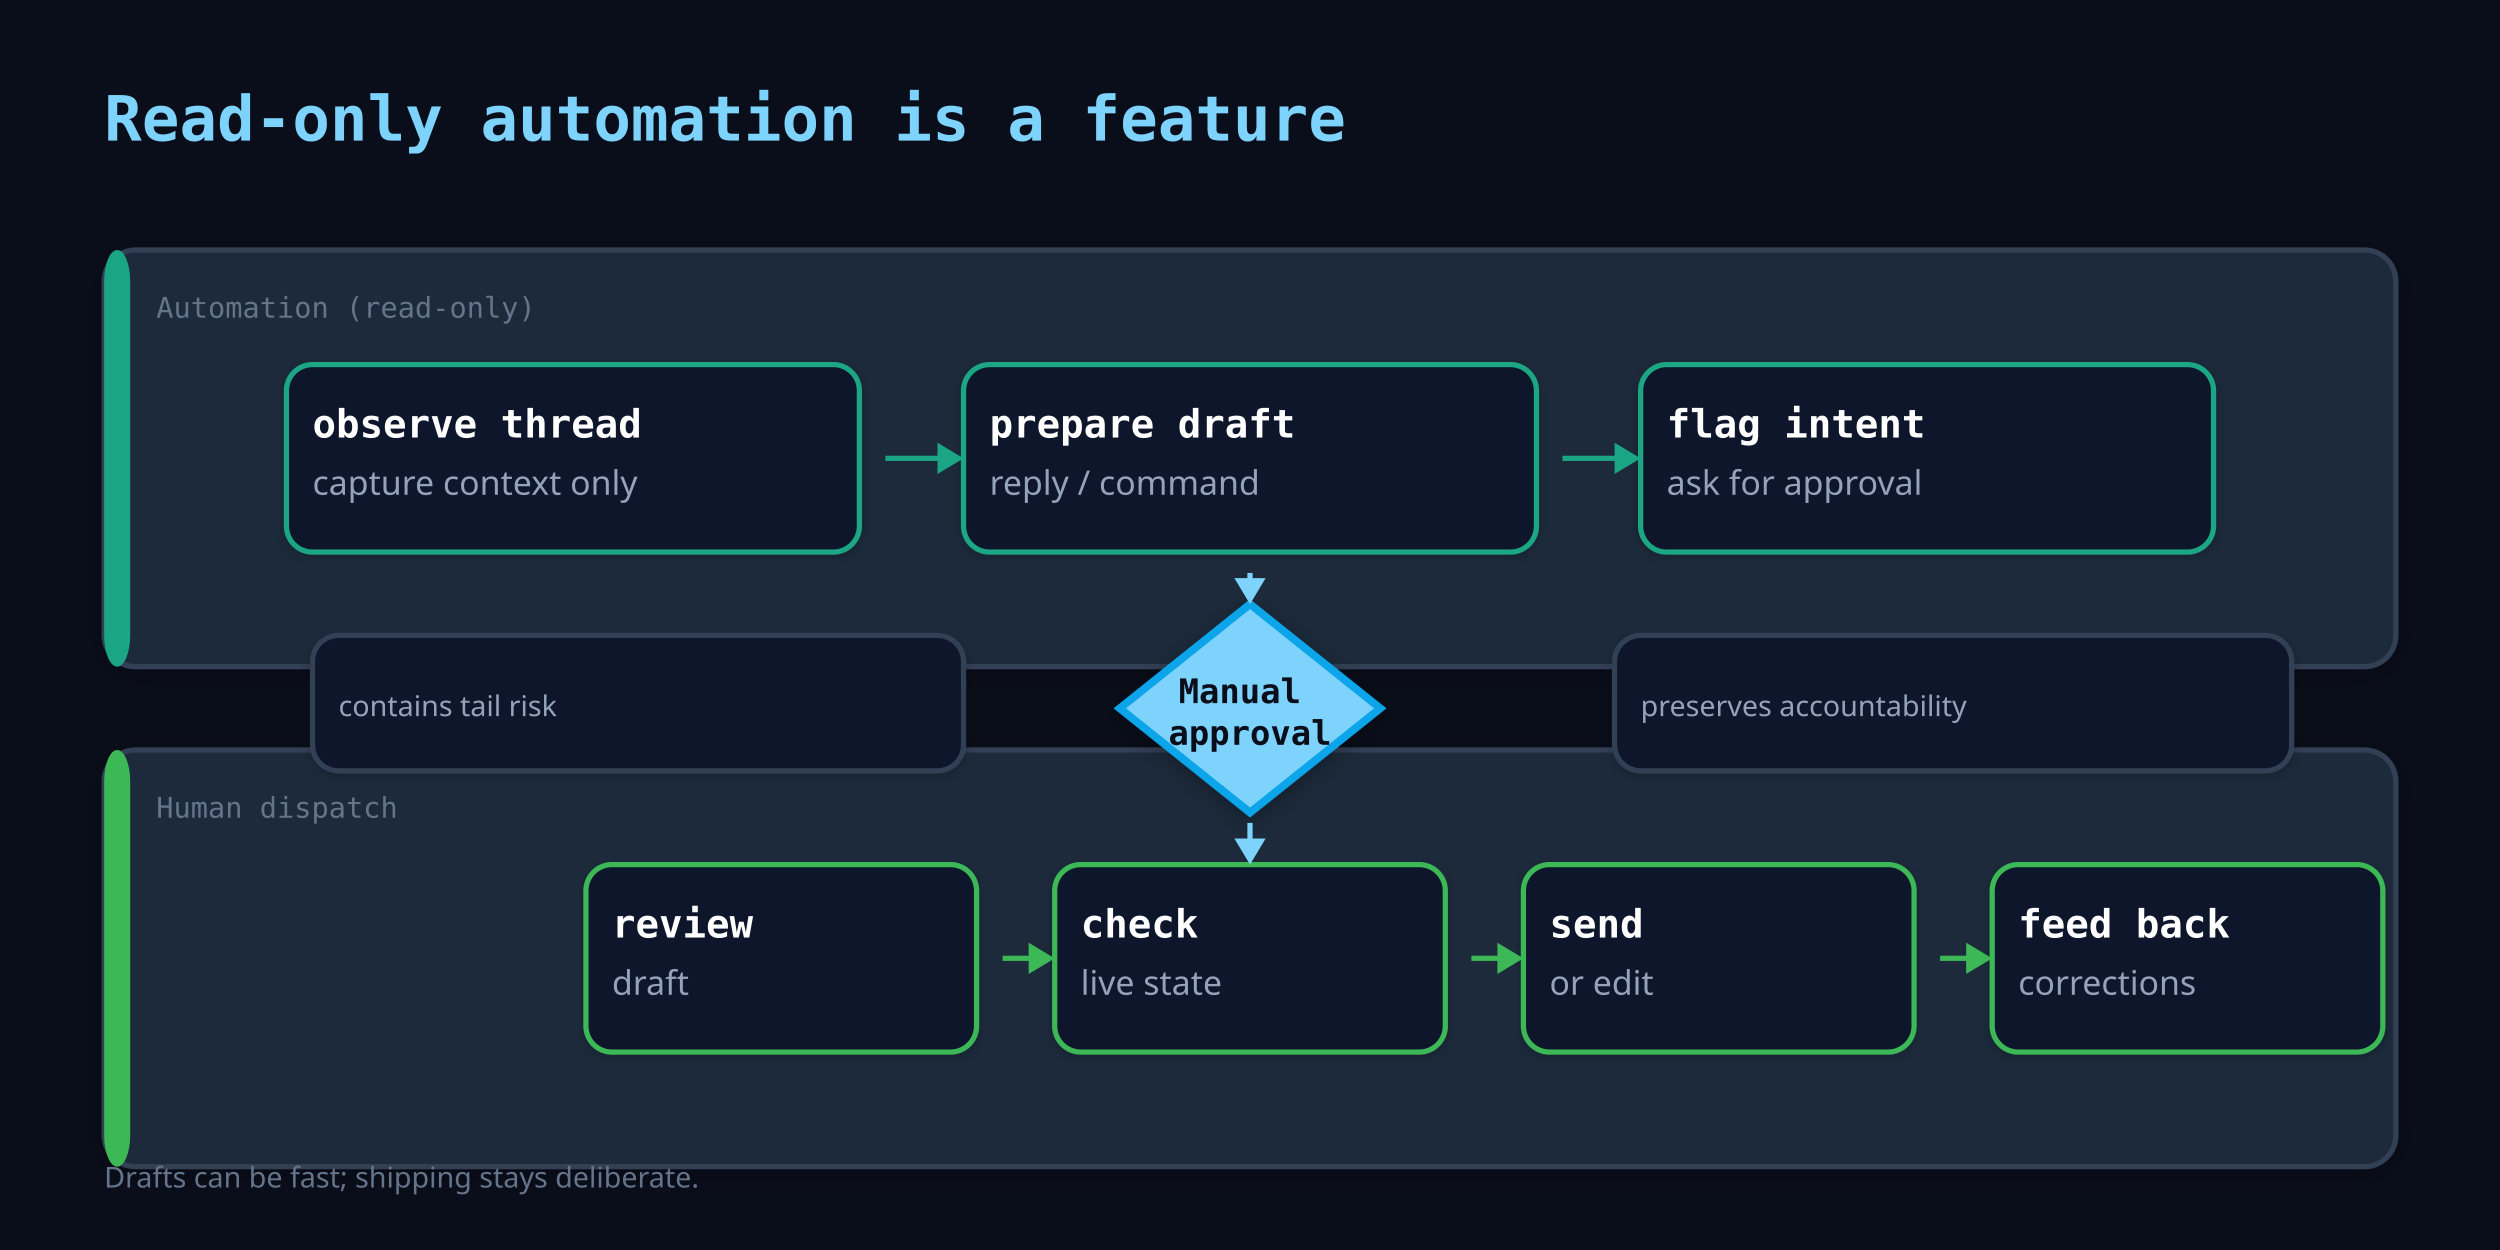
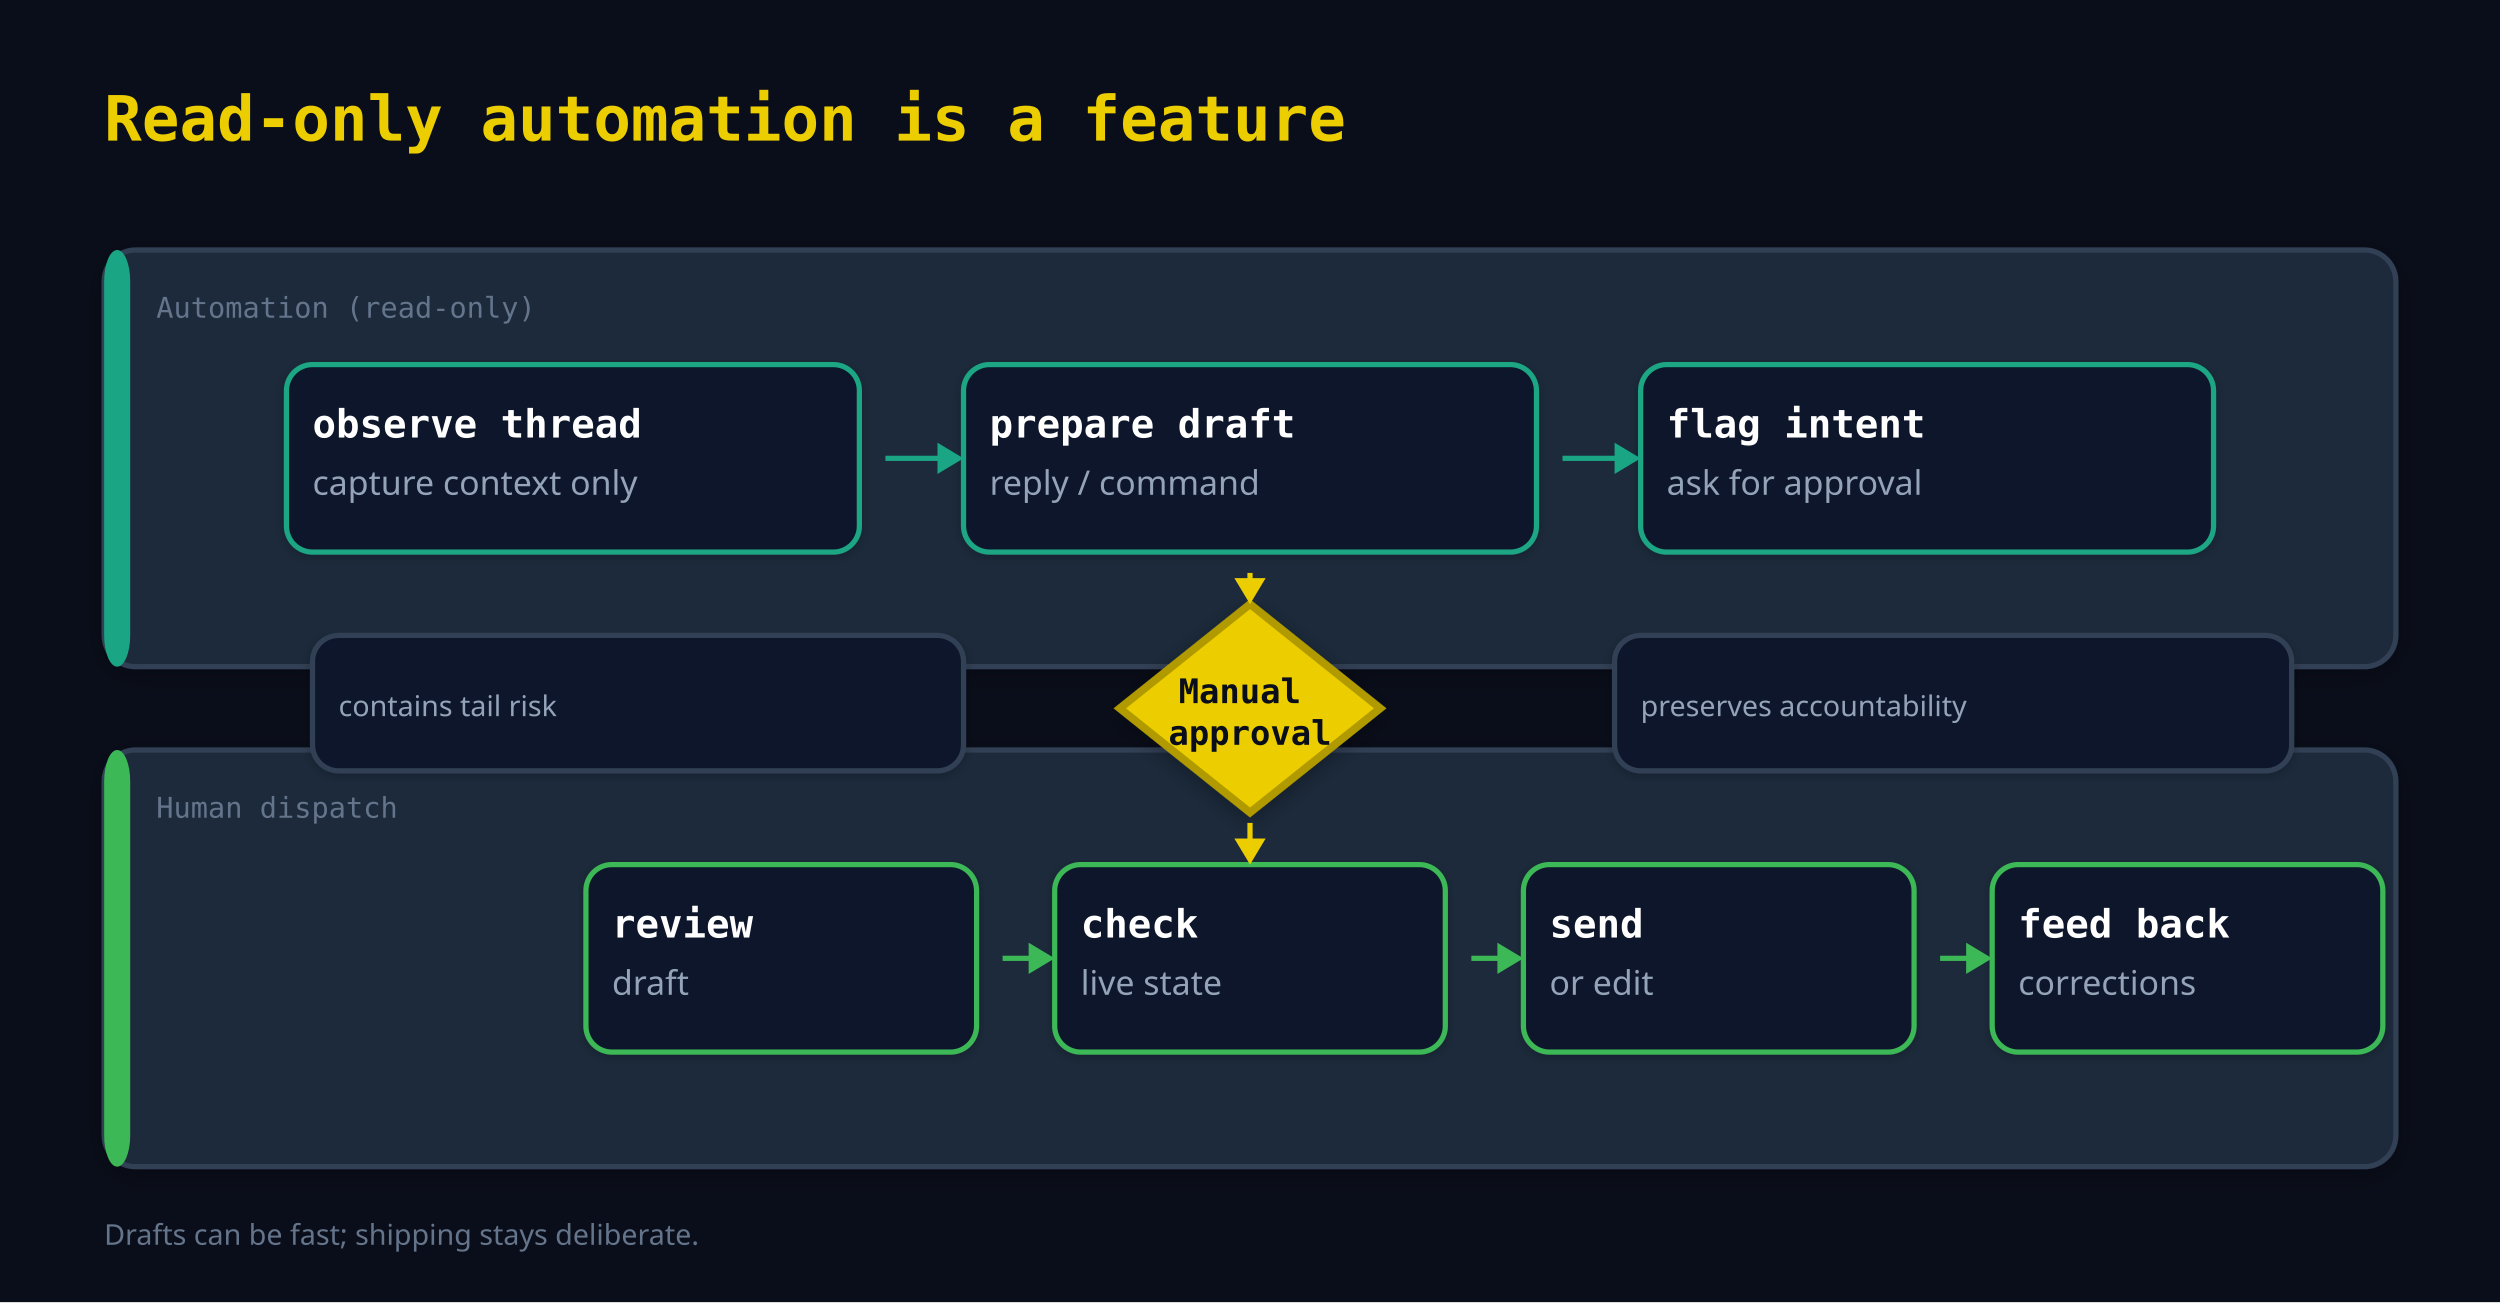
- <svg xmlns="http://www.w3.org/2000/svg" viewBox="0 0 960 480" width="960" height="480">
+ <svg xmlns="http://www.w3.org/2000/svg" viewBox="0 0 960 500" width="960" height="500">
  <defs>
    <style>
    </style>
    <filter id="shadow" x="-4%" y="-4%" width="108%" height="116%">
      <feDropShadow dx="0" dy="2" stdDeviation="4" flood-color="#000000" flood-opacity="0.30" />
    </filter>
    <filter id="shadow-sm" x="-2%" y="-4%" width="104%" height="112%">
      <feDropShadow dx="0" dy="1" stdDeviation="2" flood-color="#000000" flood-opacity="0.22" />
    </filter>
  </defs>
-   <rect x="0" y="0" width="960" height="480" fill="#0A0E1A" />
-   <text x="40" y="54" fill="#7dd3fc" font-family="JetBrains Mono, monospace" font-weight="600" font-size="24">Read-only automation is a feature</text>
+   <rect x="0" y="0" width="960" height="500" fill="#0A0E1A" />
+   <text x="40" y="54" fill="#ECCE00" font-family="JetBrains Mono, monospace" font-weight="600" font-size="24">Read-only automation is a feature</text>
  <g>
    <rect x="40" y="96" width="880" height="160" rx="12" ry="12" fill="#1e293b" stroke="#334155" stroke-width="2" filter="url(#shadow)" />
    <rect x="40" y="96" width="10" height="160" rx="12" ry="12" fill="#1AA684" />
    <text x="60" y="122" fill="#64748b" font-family="JetBrains Mono, monospace" font-weight="500" font-size="11">Automation (read-only)</text>
    <rect x="40" y="288" width="880" height="160" rx="12" ry="12" fill="#1e293b" stroke="#334155" stroke-width="2" filter="url(#shadow)" />
    <rect x="40" y="288" width="10" height="160" rx="12" ry="12" fill="#3cb856" />
    <text x="60" y="314" fill="#64748b" font-family="JetBrains Mono, monospace" font-weight="500" font-size="11">Human dispatch</text>
  </g>
  <g>
    <rect x="110" y="140" width="220" height="72" rx="10" ry="10" fill="#0f172a" stroke="#1AA684" stroke-width="2" filter="url(#shadow-sm)" />
    <text x="120" y="168" fill="#ffffff" font-family="JetBrains Mono, monospace" font-weight="600" font-size="15">observe thread</text>
-     <text x="120" y="190" fill="#94a3b8" font-family="Manrope, sans-serif" font-weight="300" font-size="13">capture context only</text>
+     <text x="120" y="190" fill="#94a3b8" font-family="IBM Plex Sans, sans-serif" font-weight="300" font-size="13">capture context only</text>
    <rect x="370" y="140" width="220" height="72" rx="10" ry="10" fill="#0f172a" stroke="#1AA684" stroke-width="2" filter="url(#shadow-sm)" />
    <text x="380" y="168" fill="#ffffff" font-family="JetBrains Mono, monospace" font-weight="600" font-size="15">prepare draft</text>
-     <text x="380" y="190" fill="#94a3b8" font-family="Manrope, sans-serif" font-weight="300" font-size="13">reply / command</text>
+     <text x="380" y="190" fill="#94a3b8" font-family="IBM Plex Sans, sans-serif" font-weight="300" font-size="13">reply / command</text>
    <rect x="630" y="140" width="220" height="72" rx="10" ry="10" fill="#0f172a" stroke="#1AA684" stroke-width="2" filter="url(#shadow-sm)" />
    <text x="640" y="168" fill="#ffffff" font-family="JetBrains Mono, monospace" font-weight="600" font-size="15">flag intent</text>
-     <text x="640" y="190" fill="#94a3b8" font-family="Manrope, sans-serif" font-weight="300" font-size="13">ask for approval</text>
+     <text x="640" y="190" fill="#94a3b8" font-family="IBM Plex Sans, sans-serif" font-weight="300" font-size="13">ask for approval</text>
  </g>
  <g>
    <rect x="225" y="332" width="150" height="72" rx="10" ry="10" fill="#0f172a" stroke="#3cb856" stroke-width="2" filter="url(#shadow-sm)" />
    <text x="235" y="360" fill="#ffffff" font-family="JetBrains Mono, monospace" font-weight="600" font-size="15">review</text>
-     <text x="235" y="382" fill="#94a3b8" font-family="Manrope, sans-serif" font-weight="300" font-size="13">draft</text>
+     <text x="235" y="382" fill="#94a3b8" font-family="IBM Plex Sans, sans-serif" font-weight="300" font-size="13">draft</text>
    <rect x="405" y="332" width="150" height="72" rx="10" ry="10" fill="#0f172a" stroke="#3cb856" stroke-width="2" filter="url(#shadow-sm)" />
    <text x="415" y="360" fill="#ffffff" font-family="JetBrains Mono, monospace" font-weight="600" font-size="15">check</text>
-     <text x="415" y="382" fill="#94a3b8" font-family="Manrope, sans-serif" font-weight="300" font-size="13">live state</text>
+     <text x="415" y="382" fill="#94a3b8" font-family="IBM Plex Sans, sans-serif" font-weight="300" font-size="13">live state</text>
    <rect x="585" y="332" width="150" height="72" rx="10" ry="10" fill="#0f172a" stroke="#3cb856" stroke-width="2" filter="url(#shadow-sm)" />
    <text x="595" y="360" fill="#ffffff" font-family="JetBrains Mono, monospace" font-weight="600" font-size="15">send</text>
-     <text x="595" y="382" fill="#94a3b8" font-family="Manrope, sans-serif" font-weight="300" font-size="13">or edit</text>
+     <text x="595" y="382" fill="#94a3b8" font-family="IBM Plex Sans, sans-serif" font-weight="300" font-size="13">or edit</text>
    <rect x="765" y="332" width="150" height="72" rx="10" ry="10" fill="#0f172a" stroke="#3cb856" stroke-width="2" filter="url(#shadow-sm)" />
    <text x="775" y="360" fill="#ffffff" font-family="JetBrains Mono, monospace" font-weight="600" font-size="15">feed back</text>
-     <text x="775" y="382" fill="#94a3b8" font-family="Manrope, sans-serif" font-weight="300" font-size="13">corrections</text>
+     <text x="775" y="382" fill="#94a3b8" font-family="IBM Plex Sans, sans-serif" font-weight="300" font-size="13">corrections</text>
  </g>
  <g>
    <rect x="120" y="244" width="250" height="52" rx="10" ry="10" fill="#0f172a" stroke="#334155" stroke-width="2" filter="url(#shadow-sm)" />
-     <text x="130" y="275" fill="#94a3b8" font-family="Manrope, sans-serif" font-weight="400" font-size="11">contains tail risk</text>
+     <text x="130" y="275" fill="#94a3b8" font-family="IBM Plex Sans, sans-serif" font-weight="400" font-size="11">contains tail risk</text>
    <rect x="620" y="244" width="260" height="52" rx="10" ry="10" fill="#0f172a" stroke="#334155" stroke-width="2" filter="url(#shadow-sm)" />
-     <text x="630" y="275" fill="#94a3b8" font-family="Manrope, sans-serif" font-weight="400" font-size="11">preserves accountability</text>
+     <text x="630" y="275" fill="#94a3b8" font-family="IBM Plex Sans, sans-serif" font-weight="400" font-size="11">preserves accountability</text>
  </g>
  <g>
-     <polygon points="480,232 530,272 480,312 430,272" fill="#7dd3fc" stroke="#0ea5e9" stroke-width="3" filter="url(#shadow)" />
+     <polygon points="480,232 530,272 480,312 430,272" fill="#ECCE00" stroke="#b09a00" stroke-width="3" filter="url(#shadow)" />
    <text x="480" y="270" fill="#0A0E1A" font-family="JetBrains Mono, monospace" font-weight="600" font-size="13" text-anchor="middle">
      <tspan x="480" dy="0">Manual</tspan>
      <tspan x="480" dy="16">approval</tspan>
    </text>
  </g>
  <g>
    <line x1="340" y1="176" x2="362" y2="176" stroke="#1AA684" stroke-width="2" />
    <polygon points="370,176 360,170 360,182" fill="#1AA684" />
    <line x1="600" y1="176" x2="622" y2="176" stroke="#1AA684" stroke-width="2" />
    <polygon points="630,176 620,170 620,182" fill="#1AA684" />
-     <line x1="480" y1="220" x2="480" y2="228" stroke="#7dd3fc" stroke-width="2" />
-     <polygon points="480,232 474,222 486,222" fill="#7dd3fc" />
-     <line x1="480" y1="316" x2="480" y2="328" stroke="#7dd3fc" stroke-width="2" />
-     <polygon points="480,332 474,322 486,322" fill="#7dd3fc" />
+     <line x1="480" y1="220" x2="480" y2="228" stroke="#ECCE00" stroke-width="2" />
+     <polygon points="480,232 474,222 486,222" fill="#ECCE00" />
+     <line x1="480" y1="316" x2="480" y2="328" stroke="#ECCE00" stroke-width="2" />
+     <polygon points="480,332 474,322 486,322" fill="#ECCE00" />
    <line x1="385" y1="368" x2="397" y2="368" stroke="#3cb856" stroke-width="2" />
    <polygon points="405,368 395,362 395,374" fill="#3cb856" />
    <line x1="565" y1="368" x2="577" y2="368" stroke="#3cb856" stroke-width="2" />
    <polygon points="585,368 575,362 575,374" fill="#3cb856" />
    <line x1="745" y1="368" x2="757" y2="368" stroke="#3cb856" stroke-width="2" />
    <polygon points="765,368 755,362 755,374" fill="#3cb856" />
  </g>
-   <text x="40" y="456" fill="#64748b" font-family="Manrope, sans-serif" font-weight="300" font-size="11">Drafts can be fast; shipping stays deliberate.</text>
+   <text x="40" y="478" fill="#64748b" font-family="IBM Plex Sans, sans-serif" font-weight="300" font-size="11">Drafts can be fast; shipping stays deliberate.</text>
</svg>
